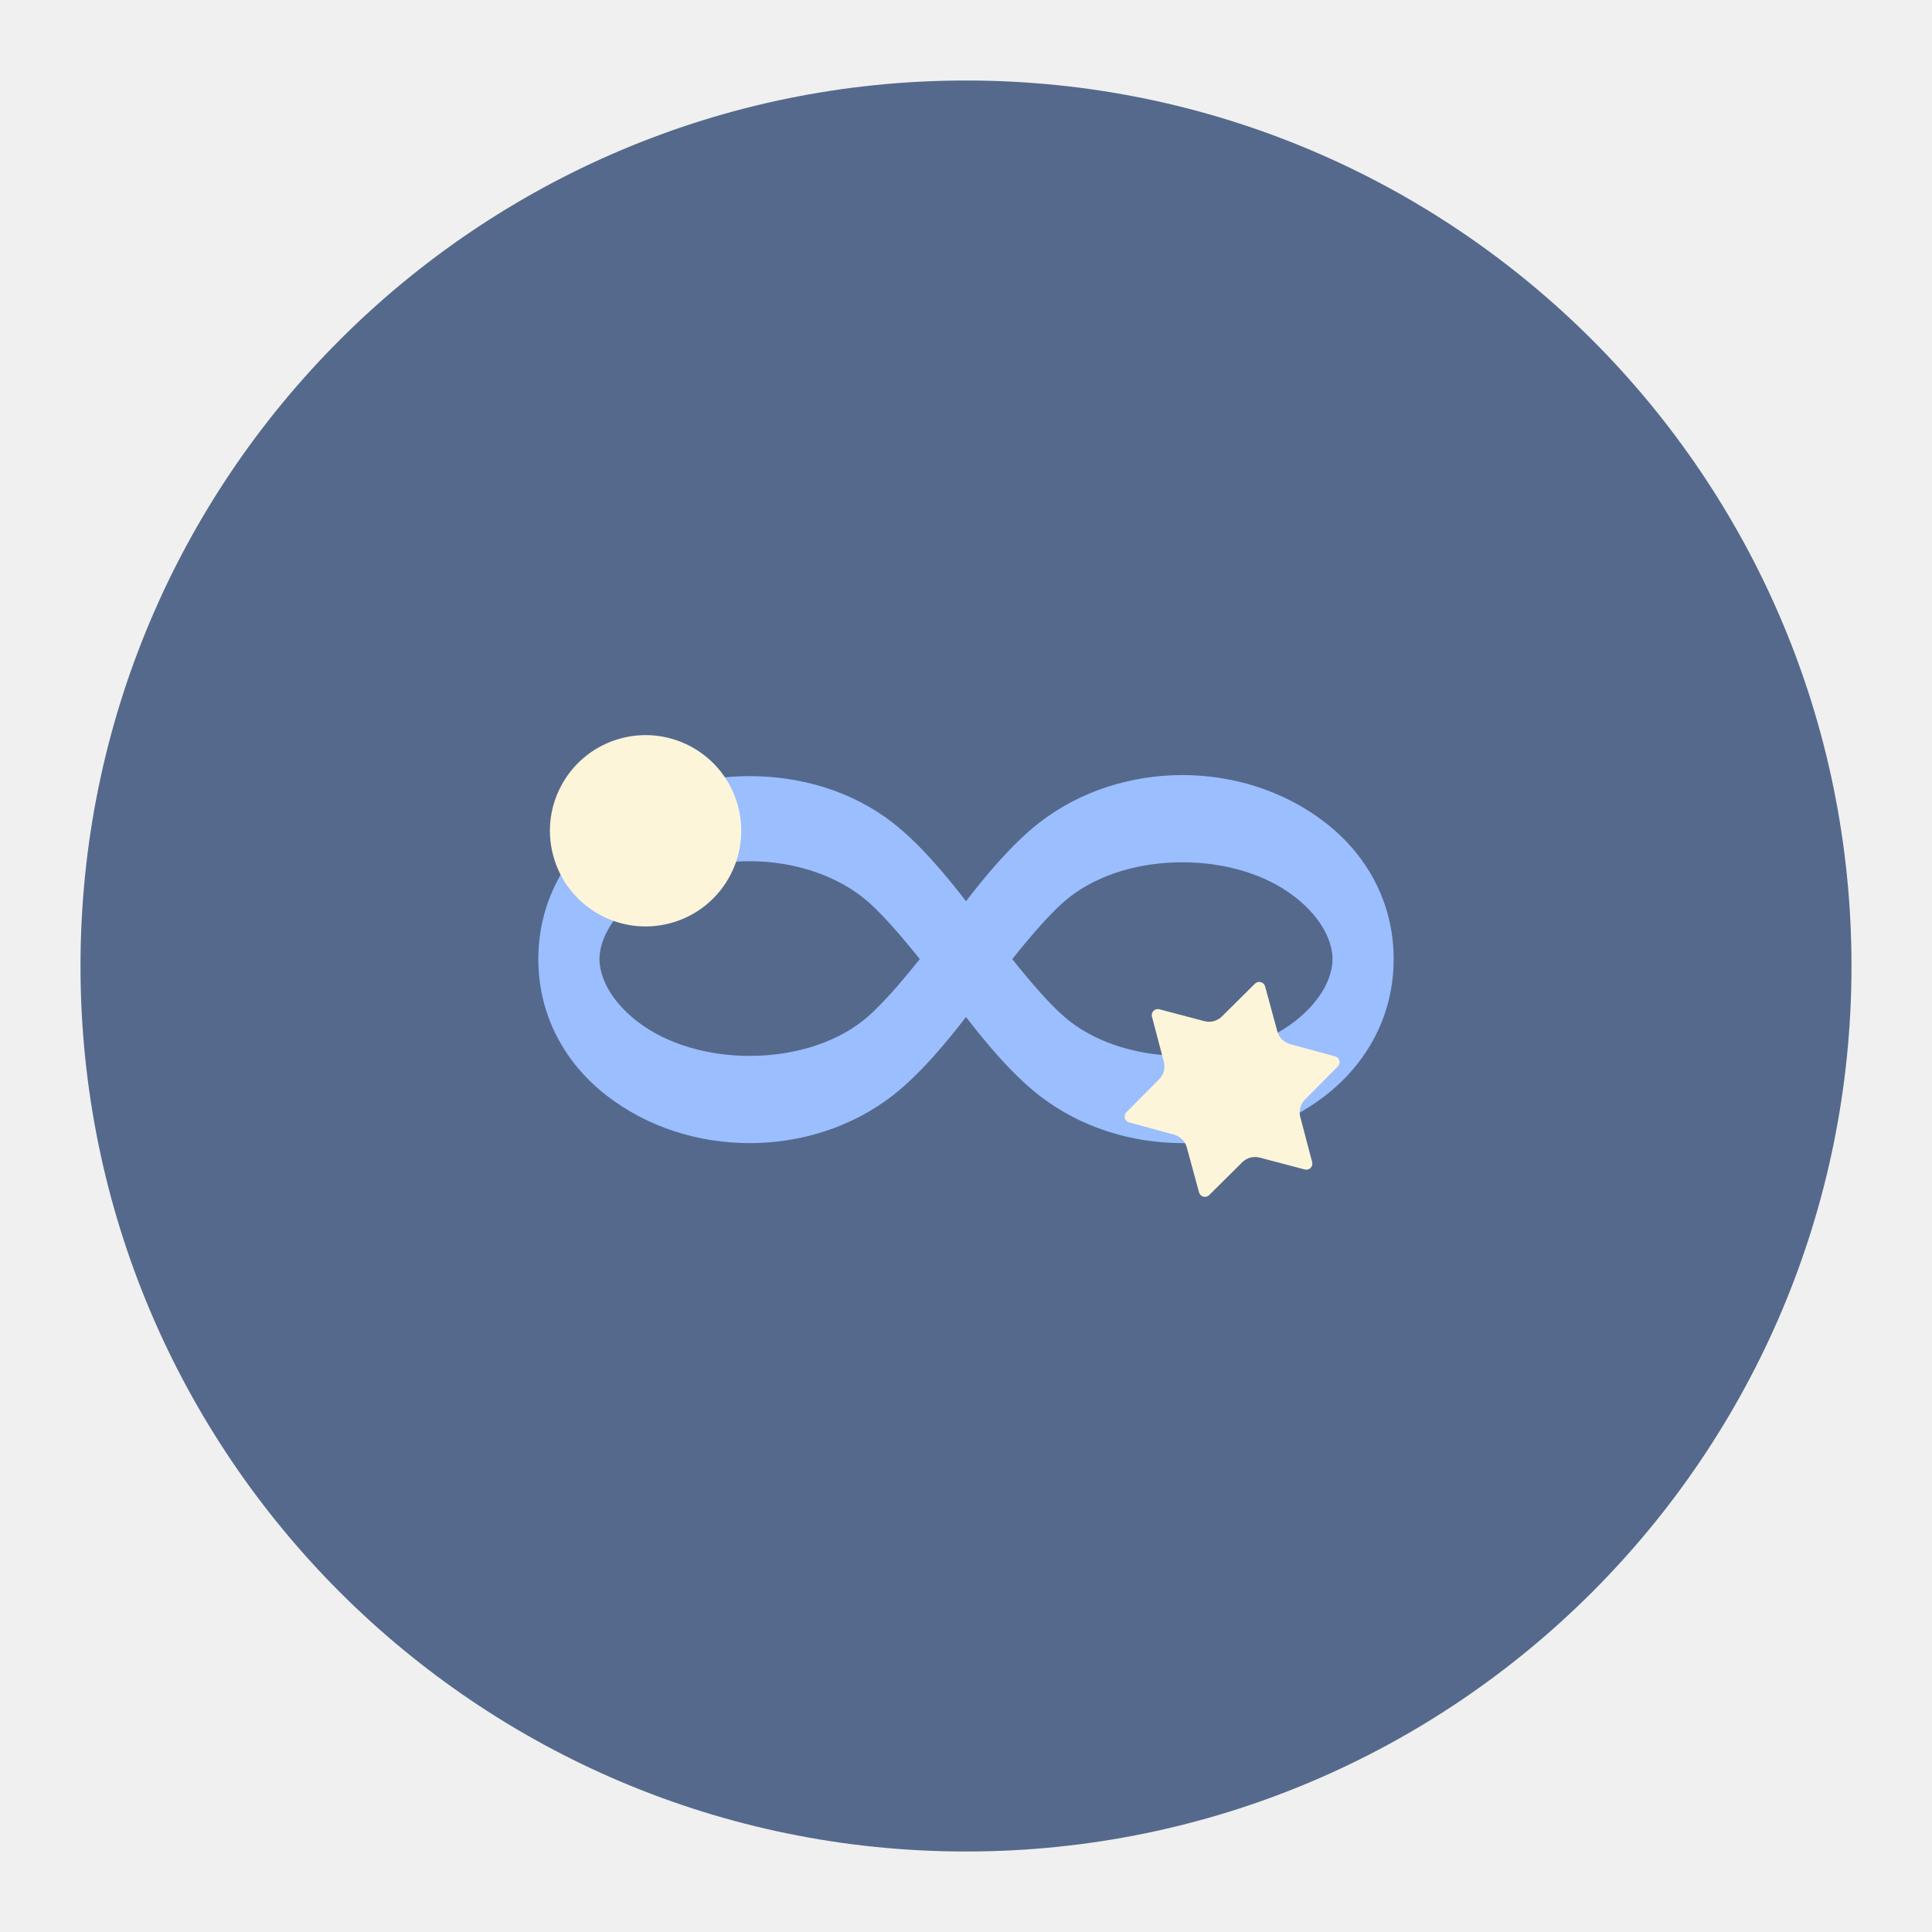
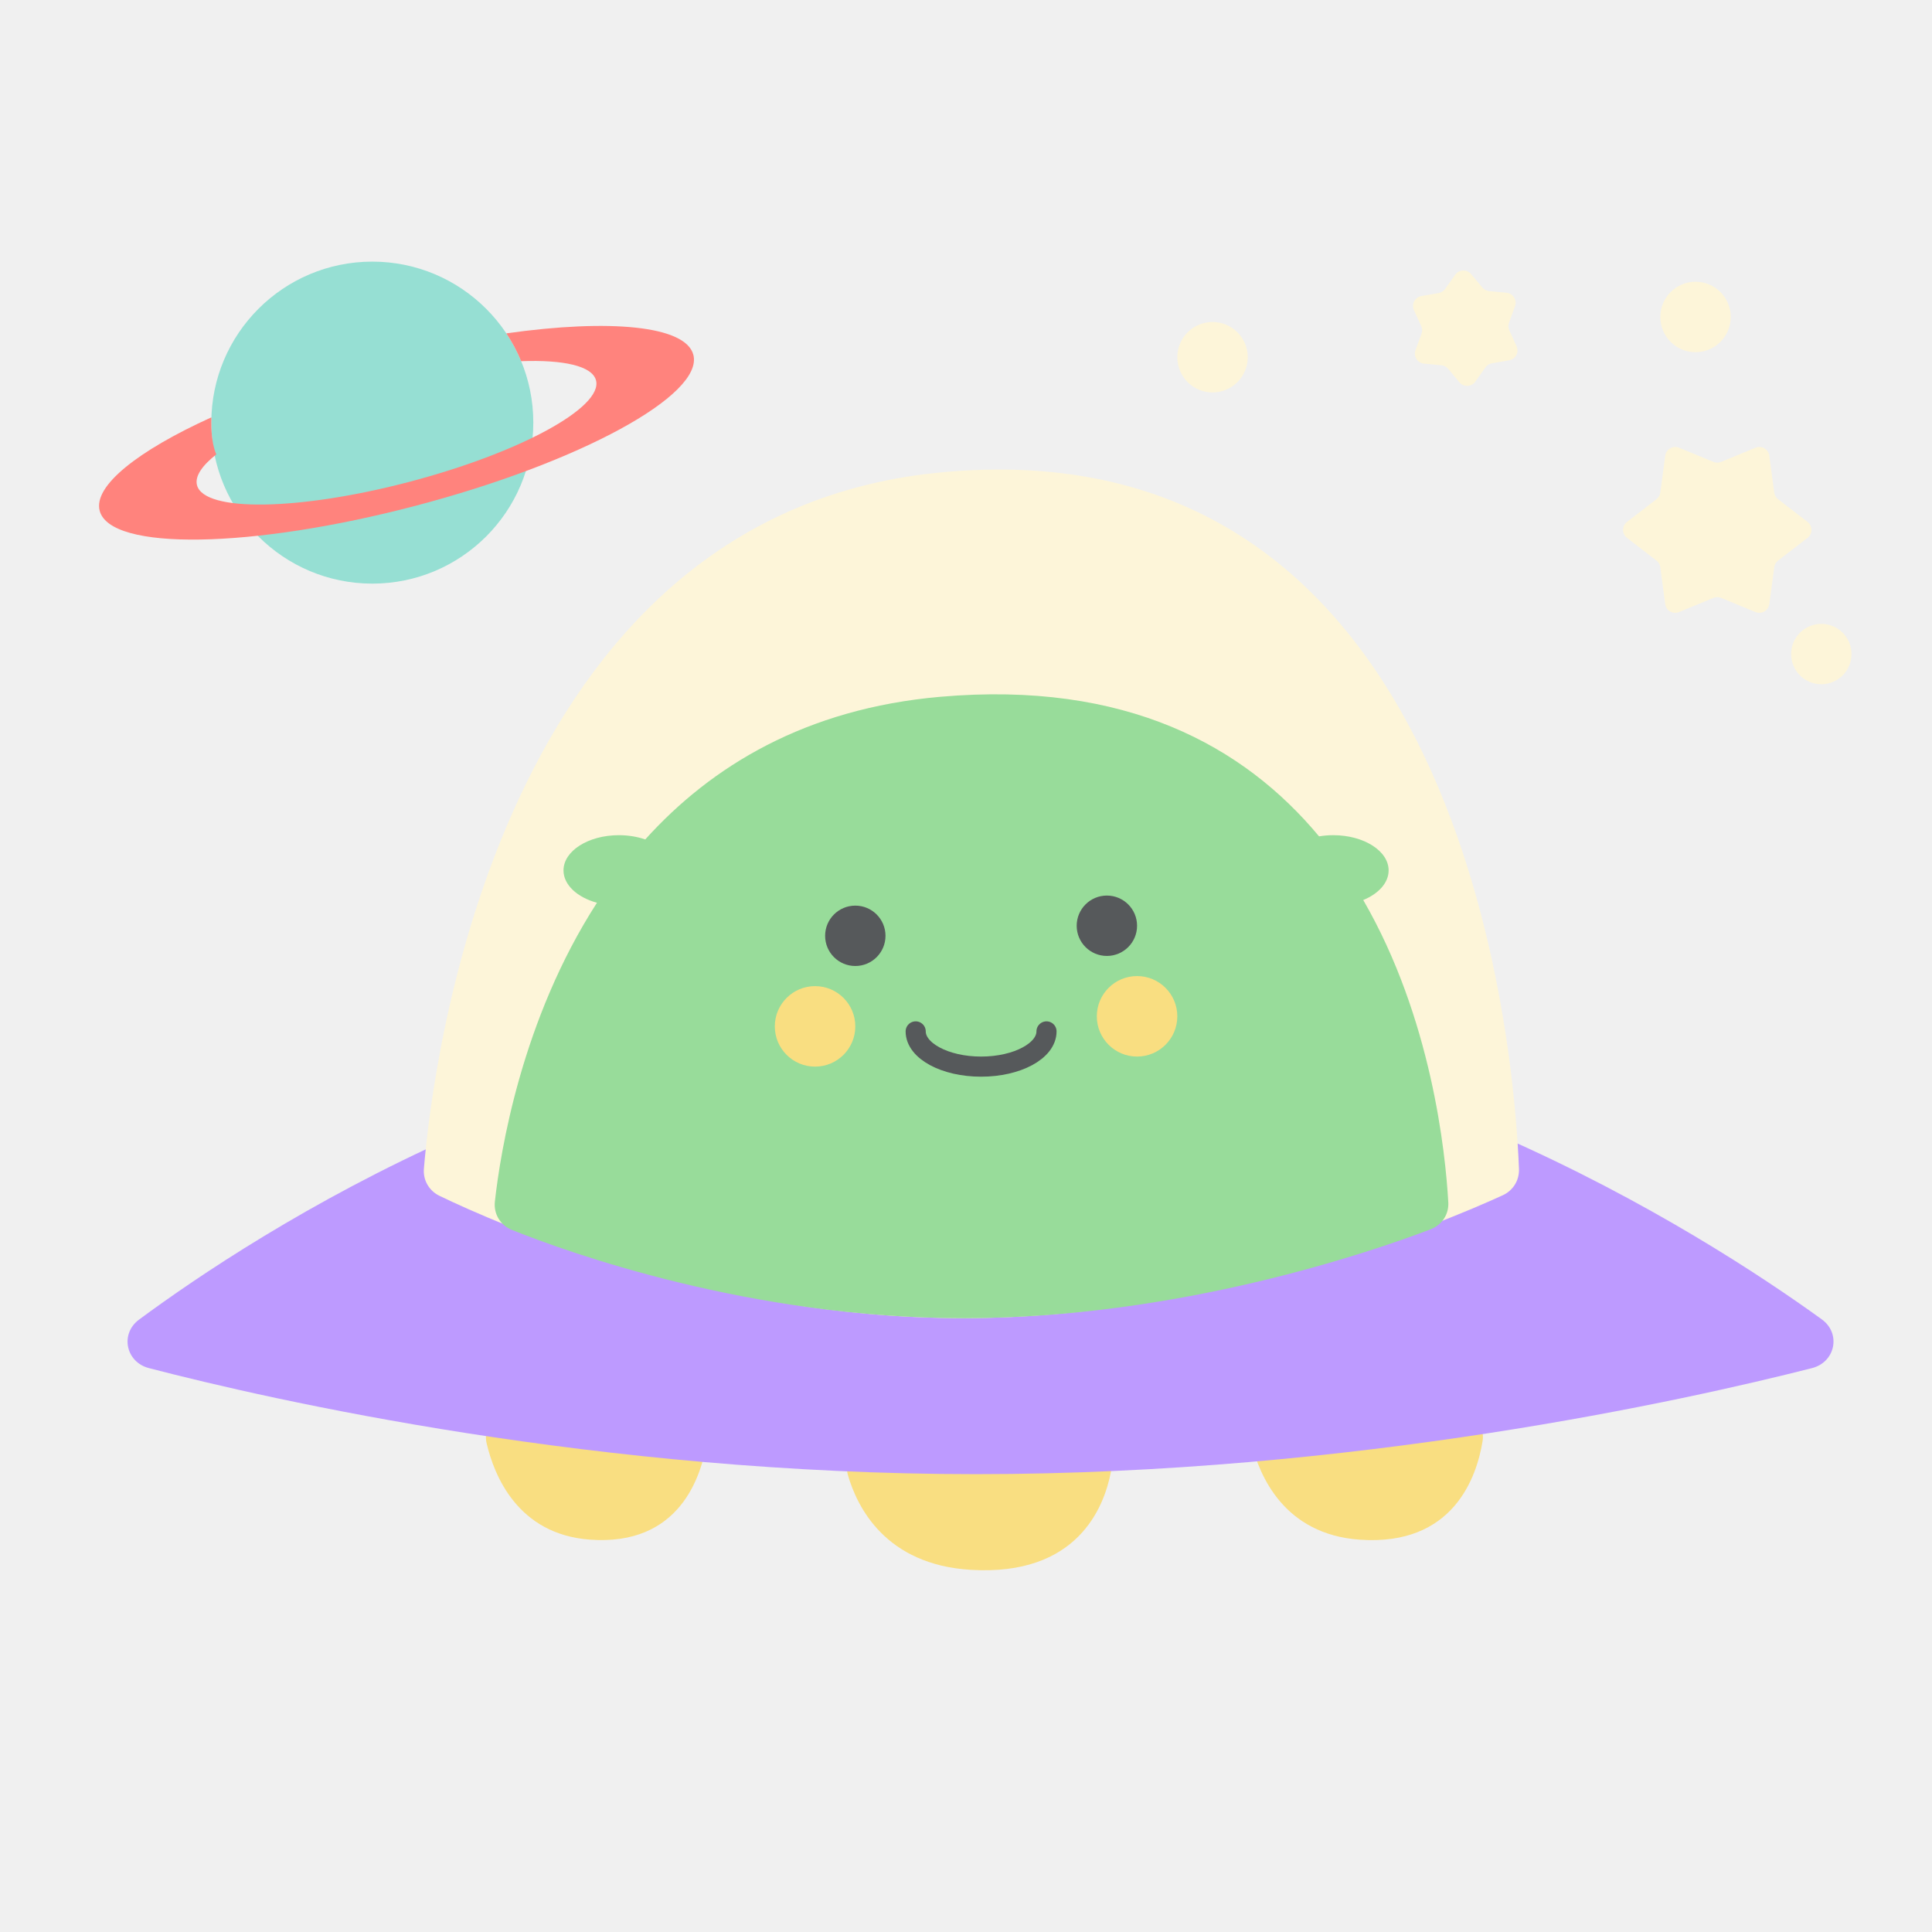
- <svg xmlns="http://www.w3.org/2000/svg" width="192" height="192" viewBox="0 0 192 192" id="svg2" version="1.1">
-   <defs id="defs4">
-     </defs>
-   <g transform="translate(0,-860.3622)" id="layer1">
-     <circle style="fill:#55698c;fill-opacity:1;fill-rule:evenodd;stroke:none;stroke-opacity:1" cx="96" cy="956.362" r="88" id="circle2150" />
-     <path style="color:#000000;font-style:normal;font-variant:normal;font-weight:normal;font-stretch:normal;font-size:medium;line-height:normal;font-family:sans-serif;font-variant-ligatures:normal;font-variant-position:normal;font-variant-caps:normal;font-variant-numeric:normal;font-variant-alternates:normal;font-variant-east-asian:normal;font-feature-settings:normal;font-variation-settings:normal;text-indent:0;text-align:start;text-decoration:none;text-decoration-line:none;text-decoration-style:solid;text-decoration-color:#000000;letter-spacing:normal;word-spacing:normal;text-transform:none;writing-mode:lr-tb;direction:ltr;text-orientation:mixed;dominant-baseline:auto;baseline-shift:baseline;text-anchor:start;white-space:normal;shape-padding:0;shape-margin:0;inline-size:0;clip-rule:nonzero;display:inline;overflow:visible;visibility:visible;isolation:auto;mix-blend-mode:normal;color-interpolation:sRGB;color-interpolation-filters:linearRGB;solid-color:#000000;solid-opacity:1;vector-effect:none;fill:#9abefe;fill-opacity:1;fill-rule:nonzero;stroke:none;stroke-width:2.257;stroke-linecap:round;stroke-linejoin:round;stroke-miterlimit:4;stroke-dasharray:none;stroke-dashoffset:0;stroke-opacity:1;paint-order:markers fill stroke;color-rendering:auto;image-rendering:auto;shape-rendering:auto;text-rendering:auto;enable-background:accumulate;stop-color:#000000" d="m 117.502,937.387 c -5.064,0 -10.15,1.572 -14.227,4.74 -2.86,2.222 -5.601,5.625 -7.275,7.795 -1.675,-2.17 -4.415,-5.572 -7.275,-7.795 -4.089,-3.177 -9.18,-4.633 -14.227,-4.633 -5.046,0 -10.138,1.456 -14.227,4.633 -4.124,3.204 -6.773,7.932 -6.773,13.549 0,5.617 2.649,10.347 6.773,13.551 8.131,6.317 20.322,6.317 28.453,0 2.861,-2.223 5.601,-5.627 7.275,-7.797 1.675,2.17 4.415,5.574 7.275,7.797 8.131,6.317 20.322,6.317 28.453,0 4.124,-3.204 6.773,-7.934 6.773,-13.551 0,-5.617 -2.65,-10.345 -6.773,-13.549 -4.077,-3.168 -9.163,-4.74 -14.227,-4.74 z m -43.004,8.561 c 4.16,0 8.236,1.259 11.176,3.543 1.817,1.412 4.013,4.043 5.73,6.186 -1.718,2.143 -3.913,4.773 -5.73,6.186 -5.891,4.577 -16.459,4.577 -22.35,0 -2.925,-2.273 -3.748,-4.692 -3.748,-6.186 0,-1.494 0.823,-3.913 3.748,-6.186 2.94,-2.284 7.013,-3.543 11.174,-3.543 z m 43.004,0.107 c 4.181,0 8.247,1.161 11.174,3.436 2.925,2.273 3.748,4.692 3.748,6.186 0,1.494 -0.823,3.915 -3.748,6.188 -5.891,4.577 -16.458,4.577 -22.35,0 -1.817,-1.412 -4.013,-4.044 -5.73,-6.188 1.718,-2.143 3.913,-4.773 5.73,-6.186 2.927,-2.274 6.995,-3.436 11.176,-3.436 z" id="path2152" />
-     <path style="fill:#fdf5d9;fill-opacity:1;stroke-width:11.172;stroke-linecap:round;stroke-linejoin:round;stroke-miterlimit:4;stroke-dasharray:none;paint-order:markers fill stroke" d="m 129.668,976.585 -4.484,-1.182 a 1.803,1.803 30 0 0 -1.729,0.463 l -3.292,3.266 a 0.601,0.601 30 0 1 -1.003,-0.269 l -1.218,-4.474 a 1.803,1.803 30 0 0 -1.266,-1.266 l -4.474,-1.218 a 0.601,0.601 30 0 1 -0.269,-1.003 l 3.266,-3.292 a 1.803,1.803 30 0 0 0.463,-1.729 l -1.182,-4.484 a 0.601,0.601 30 0 1 0.734,-0.734 l 4.484,1.182 a 1.803,1.803 30 0 0 1.729,-0.463 l 3.292,-3.266 a 0.601,0.601 30 0 1 1.003,0.269 l 1.218,4.474 a 1.803,1.803 30 0 0 1.266,1.266 l 4.474,1.218 a 0.601,0.601 30 0 1 0.269,1.003 l -3.266,3.292 a 1.803,1.803 30 0 0 -0.463,1.729 l 1.182,4.484 a 0.601,0.601 30 0 1 -0.734,0.734 z" id="path2156" />
-     <ellipse style="fill:#fdf5d9;fill-opacity:1;stroke-width:47.532;stroke-linecap:round;stroke-linejoin:round;stroke-miterlimit:4;stroke-dasharray:none;paint-order:markers fill stroke" id="circle2164" cx="-182.075" cy="927.4" transform="rotate(-15.00001)" rx="9.506" ry="9.506" />
-   </g>
-   <style type="text/css" id="style853">
- 	.st0{fill:#FFFFFF;}
- </style>
+ <svg xmlns="http://www.w3.org/2000/svg" width="192" height="192" viewBox="0 0 192 192" fill="none">
+   <path d="M70.265 143.162C70.448 141.954 69.695 140.86 68.523 140.515C66.439 139.901 62.889 139.068 59.044 139.103C55.296 139.137 51.971 139.989 49.976 140.635C48.783 141.022 48.071 142.189 48.355 143.411C49.1 146.611 51.438 152.474 58.616 153.007C67.541 153.67 69.729 146.716 70.265 143.162Z" fill="#F9DE81" />
+   <path d="M110.403 146.263C110.644 144.999 109.813 143.864 108.566 143.552C106.11 142.938 101.749 142.06 97.011 142.103C92.404 142.145 88.328 143.05 85.968 143.705C84.683 144.061 83.893 145.294 84.262 146.576C85.19 149.804 88.02 155.495 96.475 156.008C107.029 156.648 109.718 149.851 110.403 146.263Z" fill="#F9DE81" />
+   <path d="M147.34 143.195C147.537 141.971 146.763 140.867 145.57 140.53C143.393 139.916 139.644 139.071 135.58 139.108C131.624 139.144 128.115 140.009 126.029 140.657C124.81 141.036 124.076 142.223 124.381 143.462C125.171 146.671 127.632 152.485 135.126 153.012C144.455 153.67 146.767 146.759 147.34 143.195Z" fill="#F9DE81" />
+   <path d="M181.042 131.112C182.987 132.518 182.398 135.371 180.072 135.962C167.5 139.162 134.573 146.5 97 146.5C59.416 146.5 27.093 139.158 14.796 135.96C12.498 135.362 11.911 132.551 13.82 131.14C25.305 122.648 58.375 101 97 101C135.584 101 169.268 122.602 181.042 131.112Z" fill="#BD9AFF" />
+   <path d="M150.954 116.16C150.998 117.293 150.371 118.314 149.34 118.785C143.191 121.598 120.766 130.999 95.693 130.999C70.787 130.999 49.645 121.723 43.68 118.842C42.644 118.342 42.032 117.293 42.127 116.147C43.015 105.41 49.626 51.498 93 46.999C145.648 41.538 150.506 104.502 150.954 116.16Z" fill="#FDF5D9" />
+   <path fill-rule="evenodd" clip-rule="evenodd" d="M143.93 119.49C143.997 120.692 143.292 121.74 142.167 122.169C136.307 124.398 117.154 131 95.797 131C74.624 131 56.573 124.512 50.872 122.227C49.728 121.769 49.045 120.64 49.18 119.415C49.727 114.467 51.823 101.334 59.325 89.716C57.369 89.179 56 87.942 56 86.5C56 84.567 58.462 83 61.5 83C62.45 83 63.344 83.153 64.124 83.423C70.677 76.155 80.051 70.419 93.45 69.246C111.925 67.63 123.648 74.168 131.087 83.117C131.538 83.041 132.011 83 132.5 83C135.538 83 138 84.567 138 86.5C138 87.735 136.995 88.82 135.477 89.444C142.277 101.19 143.652 114.565 143.93 119.49Z" fill="#98DC9A" />
+   <circle cx="85" cy="93" r="3" fill="#56595B" />
+   <circle cx="81" cy="102" r="4" fill="#F9DE81" />
+   <circle cx="110" cy="92" r="3" fill="#56595B" />
+   <circle cx="113" cy="101" r="4" fill="#F9DE81" />
+   <path d="M104 102.5C104 104.433 101.09 106 97.5 106C93.91 106 91 104.433 91 102.5" stroke="#56595B" stroke-width="2" stroke-linecap="round" />
+   <circle cx="37" cy="42" r="16" fill="#96DFD3" />
+   <path fill-rule="evenodd" clip-rule="evenodd" d="M21.494 45.158C21.172 44.397 21 43.369 21 42.001C21 41.824 21.003 41.648 21.009 41.473C13.696 44.796 9.258 48.293 9.906 50.761C10.959 54.767 25.02 54.543 41.311 50.261C57.602 45.98 69.956 39.261 68.903 35.255C68.142 32.361 60.593 31.674 50.318 33.13C50.896 33.996 51.391 34.921 51.794 35.895C56.015 35.739 58.855 36.367 59.231 37.797C59.939 40.489 51.636 45.005 40.686 47.883C29.736 50.761 20.286 50.911 19.578 48.219C19.349 47.349 20.06 46.291 21.494 45.158Z" fill="#FF837D" />
+   <circle cx="120.5" cy="35.5" r="3.5" fill="#FDF5D9" />
+   <circle cx="168.5" cy="31.5" r="3.5" fill="#FDF5D9" />
+   <circle cx="181" cy="65" r="3" fill="#FDF5D9" />
+   <path d="M165.488 45.287C165.575 44.637 166.254 44.245 166.861 44.495L170.279 45.903C170.523 46.004 170.797 46.004 171.041 45.903L174.46 44.495C175.066 44.245 175.745 44.637 175.832 45.287L176.321 48.952C176.356 49.213 176.493 49.451 176.702 49.612L179.632 51.868C180.151 52.268 180.151 53.052 179.632 53.453L176.702 55.709C176.493 55.87 176.356 56.107 176.321 56.369L175.832 60.034C175.745 60.684 175.066 61.076 174.46 60.826L171.041 59.417C170.797 59.317 170.523 59.317 170.279 59.417L166.861 60.826C166.254 61.076 165.575 60.684 165.488 60.034L164.999 56.369C164.964 56.107 164.827 55.87 164.618 55.709L161.689 53.453C161.169 53.052 161.169 52.268 161.689 51.868L164.618 49.612C164.827 49.451 164.964 49.213 164.999 48.952L165.488 45.287Z" fill="#FDF5D9" />
+   <path d="M144.618 27.304C144.998 26.769 145.781 26.739 146.201 27.243L147.313 28.577C147.482 28.779 147.725 28.907 147.987 28.932L149.717 29.095C150.37 29.157 150.788 29.82 150.561 30.436L149.962 32.066C149.871 32.314 149.882 32.587 149.992 32.827L150.715 34.407C150.988 35.003 150.623 35.696 149.976 35.808L148.265 36.105C148.005 36.15 147.773 36.296 147.62 36.511L146.614 37.927C146.235 38.462 145.451 38.492 145.031 37.988L143.919 36.654C143.75 36.451 143.508 36.324 143.245 36.299L141.516 36.136C140.862 36.074 140.445 35.411 140.671 34.795L141.27 33.165C141.361 32.917 141.35 32.643 141.241 32.403L140.517 30.824C140.244 30.228 140.609 29.534 141.256 29.422L142.967 29.126C143.227 29.081 143.459 28.935 143.612 28.72L144.618 27.304Z" fill="#FDF5D9" />
</svg>
